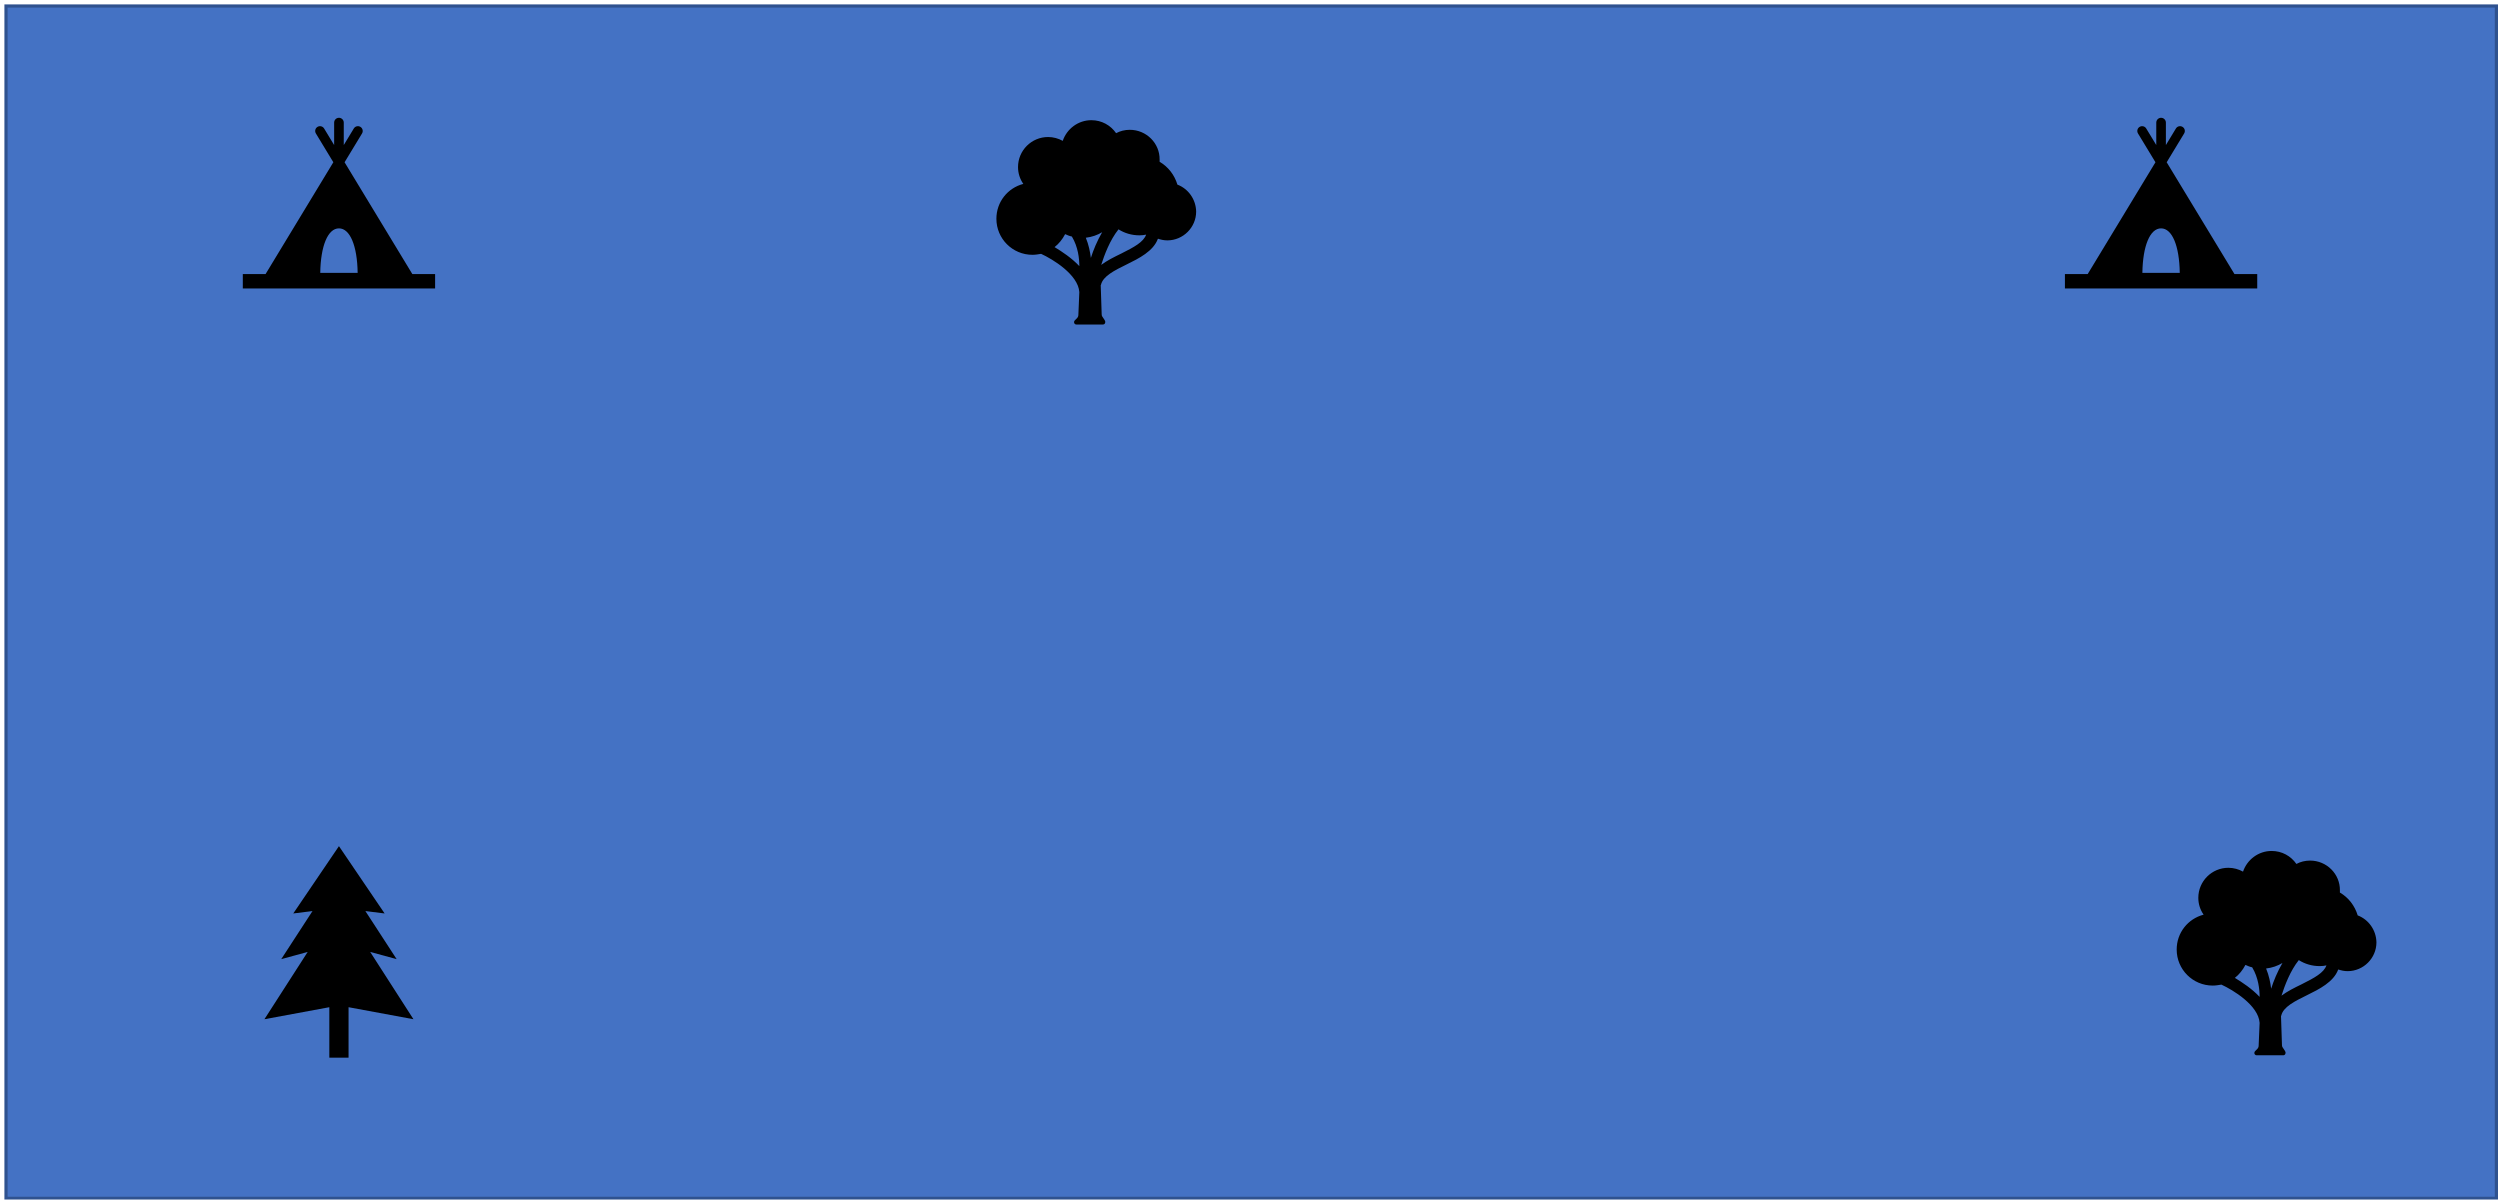
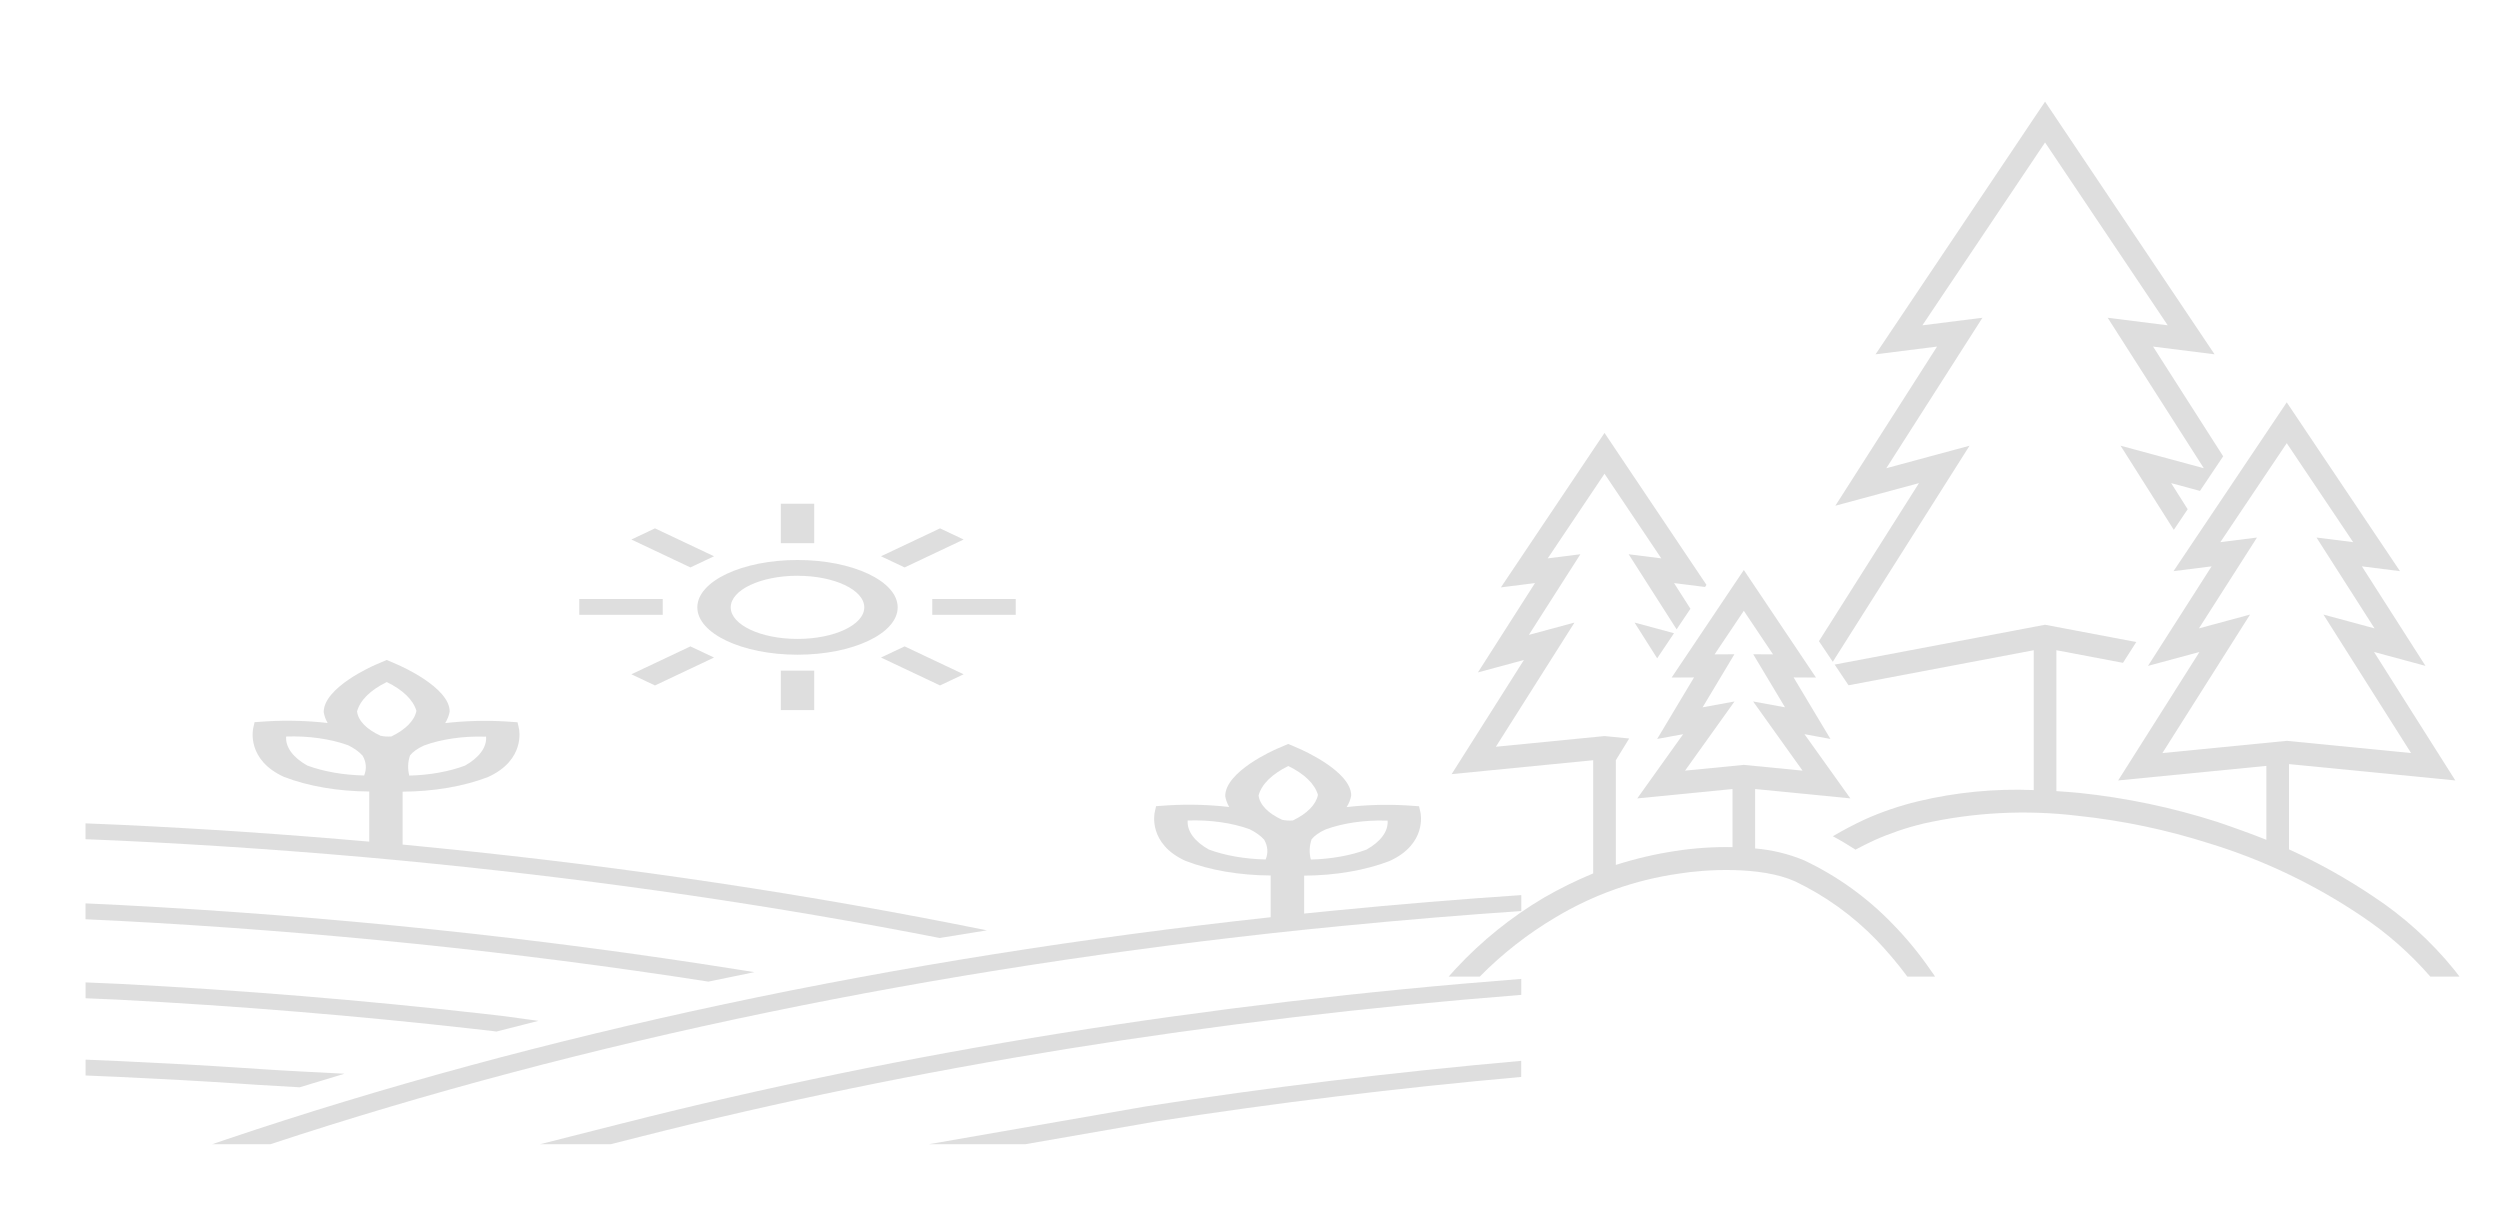
- <svg xmlns="http://www.w3.org/2000/svg" width="1040" height="499" overflow="hidden">
+ <svg xmlns="http://www.w3.org/2000/svg" width="1290" height="624" overflow="hidden">
  <defs>
    <clipPath id="clip0">
-       <rect x="120" y="55" width="1040" height="499" />
+       <rect x="-43" y="117" width="1290" height="624" />
    </clipPath>
    <clipPath id="clip1">
-       <rect x="213" y="99" width="96" height="96" />
+       <rect x="-42" y="349" width="827" height="391" />
    </clipPath>
    <clipPath id="clip2">
-       <rect x="213" y="99" width="96" height="96" />
+       <rect x="-42" y="349" width="828" height="392" />
    </clipPath>
    <clipPath id="clip3">
-       <rect x="213" y="99" width="96" height="96" />
+       <rect x="-42" y="349" width="828" height="392" />
    </clipPath>
    <clipPath id="clip4">
-       <rect x="1019" y="403" width="96" height="96" />
+       <rect x="685" y="118" width="561" height="568" />
    </clipPath>
    <clipPath id="clip5">
-       <rect x="1019" y="403" width="96" height="96" />
+       <rect x="685" y="118" width="561" height="568" />
    </clipPath>
    <clipPath id="clip6">
-       <rect x="1019" y="403" width="96" height="96" />
-     </clipPath>
-     <clipPath id="clip7">
-       <rect x="213" y="403" width="96" height="96" />
-     </clipPath>
-     <clipPath id="clip8">
-       <rect x="213" y="403" width="96" height="96" />
-     </clipPath>
-     <clipPath id="clip9">
-       <rect x="213" y="403" width="96" height="96" />
-     </clipPath>
-     <clipPath id="clip10">
-       <rect x="971" y="99" width="96" height="96" />
-     </clipPath>
-     <clipPath id="clip11">
-       <rect x="971" y="99" width="96" height="96" />
-     </clipPath>
-     <clipPath id="clip12">
-       <rect x="971" y="99" width="96" height="96" />
-     </clipPath>
-     <clipPath id="clip13">
-       <rect x="528" y="99" width="96" height="96" />
-     </clipPath>
-     <clipPath id="clip14">
-       <rect x="528" y="99" width="96" height="96" />
-     </clipPath>
-     <clipPath id="clip15">
-       <rect x="528" y="99" width="96" height="96" />
+       <rect x="685" y="118" width="561" height="568" />
    </clipPath>
  </defs>
-   <g clip-path="url(#clip0)" transform="translate(-120 -55)">
-     <rect x="122.5" y="57.5" width="1036" height="496" stroke="#2F528F" stroke-width="1.333" stroke-miterlimit="8" fill="#4472C4" />
+   <g clip-path="url(#clip0)" transform="translate(43 -117)">
    <g clip-path="url(#clip1)">
      <g clip-path="url(#clip2)">
        <g clip-path="url(#clip3)">
-           <path d="M291.526 169 263.345 122.5 270.581 110.559C271.172 109.626 270.895 108.39 269.962 107.799 269.029 107.208 267.793 107.485 267.202 108.418 267.188 108.441 267.174 108.463 267.161 108.486L263.006 115.341 263.006 106C263.006 104.895 262.111 104 261.006 104 259.901 104 259.006 104.895 259.006 106L259.006 115.341 254.851 108.486C254.297 107.53 253.074 107.204 252.118 107.758 251.162 108.312 250.836 109.535 251.39 110.491 251.403 110.514 251.417 110.537 251.431 110.559L258.667 122.5 230.485 169 221.006 169 221.006 175 301.006 175 301.006 169ZM253.226 168.5C253.4 157.226 256.41 150 261.006 150 265.602 150 268.617 157.226 268.784 168.5Z" />
+           <path d="M172.345 274.515C176.068 272.845 179.819 271.228 183.57 269.627L179.542 268.279C130.68 251.816 80.188 240.661 28.938 235.007L20.385 234.144 20.385 242.339 28.083 243.116C77.13 248.542 125.479 259.065 172.345 274.515Z" fill="#262626" fill-opacity="0.15" transform="matrix(2.11509 0 0 1 -42 349)" />
+           <path d="M96.935 211.938 105.081 213.637C147.397 222.614 188.8 235.457 228.768 252.004 232.599 250.66 236.441 249.345 240.294 248.061 197.274 229.597 152.545 215.403 106.751 205.682L98.565 203.959 97.75 203.809 97.75 176.496C105.358 176.421 112.713 173.753 118.599 168.932 127.739 160.151 126.191 144.495 126.122 143.839L125.784 140.691 122.652 140.239C117.796 139.671 112.879 139.969 108.128 141.118 108.702 139.167 109.071 137.162 109.232 135.135 109.232 122.66 97.115 111.512 96.606 111.028L93.864 108.535 91.123 111.028C90.606 111.496 78.497 122.66 78.497 135.429 78.641 137.335 78.964 139.224 79.463 141.07 74.654 139.897 69.674 139.599 64.759 140.19L61.631 140.646 61.297 143.786C61.228 144.45 59.668 160.098 68.812 168.879 74.683 173.685 82.018 176.343 89.604 176.414L89.604 202.29C69.582 198.559 49.217 195.606 28.865 193.602L20.385 192.853 20.385 201.031 28.123 201.711C51.205 203.988 74.367 207.43 96.935 211.938ZM118.115 148.095C118.305 153.549 116.471 158.88 112.966 163.063 109.08 166.146 104.332 167.945 99.379 168.211 98.947 164.735 99.01 161.215 99.567 157.756 100.308 155.837 101.467 154.106 102.959 152.69 107.142 149.423 112.373 147.794 117.671 148.108ZM93.881 119.931C97.824 123.989 100.361 129.206 101.118 134.814 100.658 139.783 98.5 144.443 95.009 148.01 94.117 148.167 93.198 148.045 92.378 147.66 88.953 144.352 86.901 139.873 86.635 135.119 87.343 129.406 89.885 124.076 93.881 119.931ZM88.358 168.15C83.307 167.929 78.453 166.13 74.477 163.006 70.979 158.821 69.147 153.494 69.333 148.042 74.744 147.647 80.112 149.24 84.432 152.523 85.947 154.094 87.157 155.934 87.999 157.948 88.899 161.276 89.021 164.767 88.358 168.15Z" fill="#262626" fill-opacity="0.15" transform="matrix(2.11509 0 0 1 -42 349)" />
+           <path d="M115.064 298.899 119.951 300.076 120.64 300.276C124.042 298.41 127.458 296.573 130.887 294.765L122.041 292.207 116.97 290.985C87.964 284.072 58.556 278.966 28.918 275.696L20.405 274.922 20.405 283.1 28.103 283.797C57.374 287.033 86.416 292.077 115.064 298.899Z" fill="#262626" fill-opacity="0.15" transform="matrix(2.11509 0 0 1 -42 349)" />
+           <path d="M62.446 327.788C65.028 328.159 68.869 328.603 72.628 329.047 76.256 326.676 79.905 324.341 83.576 322.041 79.426 321.606 68.747 320.465 63.619 319.724L58.467 318.999C49.629 317.753 40.253 316.657 28.938 315.545L20.405 314.775 20.405 322.954 28.176 323.654C39.34 324.754 48.606 325.837 57.33 327.063Z" fill="#262626" fill-opacity="0.15" transform="matrix(2.11509 0 0 1 -42 349)" />
+           <path d="M190.014 27.924 198.16 27.924 198.16 48.288 190.014 48.288Z" fill="#262626" fill-opacity="0.15" transform="matrix(2.11509 0 0 1 -42 349)" />
+           <path d="M190.014 114.042 198.16 114.042 198.16 134.406 190.014 134.406Z" fill="#262626" fill-opacity="0.15" transform="matrix(2.11509 0 0 1 -42 349)" />
+           <path d="M226.963 77.092 247.328 77.092 247.328 85.238 226.963 85.238Z" fill="#262626" fill-opacity="0.15" transform="matrix(2.11509 0 0 1 -42 349)" />
+           <path d="M140.846 77.092 161.21 77.092 161.21 85.238 140.846 85.238Z" fill="#262626" fill-opacity="0.15" transform="matrix(2.11509 0 0 1 -42 349)" />
+           <path d="M274.055 59.634 300.092 59.634 300.092 70.049 274.055 70.049Z" fill="#262626" fill-opacity="0.15" transform="matrix(1.16979 -0.553067 1.16979 0.553067 21.2483 522.624)" />
+           <path d="M196.195 137.494 222.232 137.494 222.232 147.908 196.195 147.908Z" fill="#262626" fill-opacity="0.15" transform="matrix(1.16979 -0.553067 1.16979 0.553067 -107.557 497.401)" />
+           <path d="M281.866 129.677 292.281 129.677 292.281 155.714 281.866 155.714Z" fill="#262626" fill-opacity="0.15" transform="matrix(1.16979 -0.553067 1.16979 0.553067 -69.8251 540.46)" />
+           <path d="M204.016 51.824 214.431 51.824 214.431 77.861 204.016 77.861Z" fill="#262626" fill-opacity="0.15" transform="matrix(1.16972 -0.553074 1.1698 0.553036 -16.475 479.57)" />
+           <path d="M194.087 105.831C207.583 105.831 218.524 94.89 218.524 81.393 218.524 67.897 207.583 56.956 194.087 56.956 180.59 56.956 169.649 67.897 169.649 81.393 169.649 94.89 180.59 105.831 194.087 105.831ZM194.087 65.102C203.084 65.102 210.378 72.396 210.378 81.393 210.378 90.391 203.084 97.685 194.087 97.685 185.089 97.685 177.795 90.391 177.795 81.393 177.797 72.394 185.087 65.097 194.087 65.085Z" fill="#262626" fill-opacity="0.15" transform="matrix(2.11509 0 0 1 -42 349)" />
+           <path d="M131.282 358.417 148.519 358.417 155.5 354.674C222.705 318.586 295.398 293.817 370.656 281.361L370.656 273.113C294.047 285.64 220.043 310.774 151.651 347.493Z" fill="#262626" fill-opacity="0.15" transform="matrix(2.11509 0 0 1 -42 349)" />
+           <path d="M226.116 358.417 249.67 358.417 281.581 346.662C310.736 337.073 340.487 329.401 370.644 323.695L370.644 315.394C339.571 321.209 308.919 329.086 278.893 338.973Z" fill="#262626" fill-opacity="0.15" transform="matrix(2.11509 0 0 1 -42 349)" />
+           <path d="M325.019 237.858 317.688 239.398 317.688 219.832C325.295 219.754 332.649 217.086 338.537 212.268 347.676 203.487 346.129 187.831 346.059 187.175L345.721 184.027 342.589 183.574C337.734 183.007 332.817 183.305 328.065 184.454 328.639 182.503 329.009 180.498 329.169 178.471 329.169 165.996 317.052 154.848 316.543 154.364L313.802 151.871 311.061 154.364C310.544 154.832 298.435 165.996 298.435 178.764 298.578 180.671 298.901 182.56 299.4 184.405 294.592 183.233 289.611 182.935 284.697 183.526L281.569 183.982 281.235 187.122C281.166 187.786 279.606 203.434 288.749 212.215 294.613 217.02 301.941 219.678 309.521 219.75L309.521 241.288C217.826 262.392 131.196 301.384 54.597 356.03L51.294 358.417 65.493 358.417C141.735 305.176 227.733 267.501 318.559 247.548L326.705 245.837C341.775 242.701 356.502 240.135 370.66 238.099L370.66 229.871C355.973 231.944 340.683 234.6 325.019 237.858ZM338.052 191.427C338.243 196.881 336.409 202.212 332.904 206.395 329.017 209.471 324.271 211.265 319.321 211.527 318.888 208.051 318.951 204.53 319.508 201.072 320.249 199.152 321.408 197.421 322.901 196.005 327.085 192.739 332.317 191.111 337.616 191.427ZM313.818 163.267C317.764 167.328 320.301 172.55 321.056 178.162 320.594 183.131 318.437 187.79 314.946 191.358 314.054 191.516 313.135 191.394 312.315 191.008 308.89 187.7 306.839 183.221 306.573 178.467 307.278 172.749 309.82 167.415 313.818 163.267ZM308.295 211.486C303.245 211.265 298.39 209.466 294.415 206.342 290.917 202.157 289.085 196.829 289.271 191.378 294.683 190.966 300.057 192.561 304.369 195.858 305.885 197.43 307.095 199.269 307.937 201.284 308.836 204.612 308.959 208.103 308.295 211.486Z" fill="#262626" fill-opacity="0.15" transform="matrix(2.11509 0 0 1 -42 349)" />
        </g>
      </g>
    </g>
    <g clip-path="url(#clip4)">
      <g clip-path="url(#clip5)">
        <g clip-path="url(#clip6)">
-           <path d="M1100.8 435.8C1099.6 431.8 1097 428.4 1093.4 426.3 1093.4 426 1093.4 425.7 1093.4 425.4 1093.5 418.6 1087.9 413 1081 413 1078.9 413 1077 413.5 1075.3 414.4 1073 411.1 1069.3 409 1065 409 1059.5 409 1054.8 412.6 1053.1 417.6 1051.3 416.6 1049.2 416 1047 416 1040.1 416 1034.5 421.6 1034.5 428.5 1034.5 431.1 1035.3 433.5 1036.7 435.5 1030.2 437.2 1025.5 443 1025.5 450 1025.5 458.3 1032.2 465 1040.5 465 1041.7 465 1042.9 464.8 1044.1 464.6 1048.9 466.8 1059.5 473.2 1060 480.5L1059.6 490C1059.6 490.5 1059.4 491 1059 491.4L1058.1 492.3C1057.5 493 1057.9 494 1058.8 494L1069.8 494C1070.6 494 1071 493.2 1070.7 492.5 1070.7 492.5 1070.2 491.5 1069.9 491.2 1069.6 490.8 1069.3 490.4 1069.3 489.8L1068.9 477.7C1068.9 477.6 1069 477.5 1069 477.5 1069.8 473.9 1074.6 471.5 1079.7 469 1084.8 466.5 1090.8 463.5 1092.7 458.3 1093.9 458.7 1095.2 459 1096.6 459 1103.2 459 1108.6 453.6 1108.6 447 1108.5 441.9 1105.3 437.5 1100.8 435.8ZM1064.8 466.3C1064.5 463.8 1063.9 460.8 1062.7 457.9 1065.2 457.6 1067.5 456.8 1069.5 455.6 1067.4 459.2 1065.8 463.1 1064.8 466.3ZM1049.7 461.8C1051.5 460.4 1053 458.5 1054.1 456.4 1055 456.8 1055.9 457.2 1056.9 457.4 1059.5 461.7 1060 466.6 1060 469.7 1056.8 466.3 1052.7 463.6 1049.7 461.8ZM1077.4 464.5C1074.5 465.9 1071.5 467.4 1069.1 469.2 1070.4 465.1 1072.7 458.9 1076.3 454.4 1078.8 456 1081.8 456.9 1085 456.9 1086 456.9 1086.9 456.8 1087.8 456.6 1086.7 459.7 1082.8 461.8 1077.4 464.5Z" />
-         </g>
-       </g>
-     </g>
-     <g clip-path="url(#clip7)">
-       <g clip-path="url(#clip8)">
-         <g clip-path="url(#clip9)">
-           <path d="M292 479 274 451 285 454 272 434 280 435 261 407 242 435 250 434 237 454 248 451 230 479 257 474 257 495 265 495 265 474Z" />
-         </g>
-       </g>
-     </g>
-     <g clip-path="url(#clip10)">
-       <g clip-path="url(#clip11)">
-         <g clip-path="url(#clip12)">
-           <path d="M1049.53 169 1021.34 122.5 1028.58 110.559C1029.17 109.626 1028.9 108.39 1027.96 107.799 1027.03 107.208 1025.79 107.485 1025.2 108.418 1025.19 108.441 1025.17 108.463 1025.16 108.486L1021.01 115.341 1021.01 106C1021.01 104.895 1020.11 104 1019.01 104 1017.9 104 1017.01 104.895 1017.01 106L1017.01 115.341 1012.85 108.486C1012.3 107.53 1011.07 107.204 1010.12 107.758 1009.16 108.312 1008.84 109.535 1009.39 110.491 1009.4 110.514 1009.42 110.537 1009.43 110.559L1016.67 122.5 988.485 169 979.006 169 979.006 175 1059.01 175 1059.01 169ZM1011.23 168.5C1011.4 157.226 1014.41 150 1019.01 150 1023.6 150 1026.62 157.226 1026.78 168.5Z" />
-         </g>
-       </g>
-     </g>
-     <g clip-path="url(#clip13)">
-       <g clip-path="url(#clip14)">
-         <g clip-path="url(#clip15)">
-           <path d="M609.8 131.8C608.6 127.8 606 124.4 602.4 122.3 602.4 122 602.4 121.7 602.4 121.4 602.5 114.6 596.9 109 590 109 587.9 109 586 109.5 584.3 110.4 582 107.1 578.3 105 574 105 568.5 105 563.8 108.6 562.1 113.6 560.3 112.6 558.2 112 556 112 549.1 112 543.5 117.6 543.5 124.5 543.5 127.1 544.3 129.5 545.7 131.5 539.2 133.2 534.5 139 534.5 146 534.5 154.3 541.2 161 549.5 161 550.7 161 551.9 160.8 553.1 160.6 557.9 162.8 568.5 169.2 569 176.5L568.6 186C568.6 186.5 568.4 187 568 187.4L567.1 188.3C566.5 189 566.9 190 567.8 190L578.8 190C579.6 190 580 189.2 579.7 188.5 579.7 188.5 579.2 187.5 578.9 187.2 578.6 186.8 578.3 186.4 578.3 185.8L577.9 173.7C577.9 173.6 578 173.5 578 173.5 578.8 169.9 583.6 167.5 588.7 165 593.8 162.5 599.8 159.5 601.7 154.3 602.9 154.7 604.2 155 605.6 155 612.2 155 617.6 149.6 617.6 143 617.5 137.9 614.3 133.5 609.8 131.8ZM573.8 162.3C573.5 159.8 572.9 156.8 571.7 153.9 574.2 153.6 576.5 152.8 578.5 151.6 576.4 155.2 574.8 159.1 573.8 162.3ZM558.7 157.8C560.5 156.4 562 154.5 563.1 152.4 564 152.8 564.9 153.2 565.9 153.4 568.5 157.7 569 162.6 569 165.7 565.8 162.3 561.7 159.6 558.7 157.8ZM586.4 160.5C583.5 161.9 580.5 163.4 578.1 165.2 579.4 161.1 581.7 154.9 585.3 150.4 587.8 152 590.8 152.9 594 152.9 595 152.9 595.9 152.8 596.8 152.6 595.7 155.7 591.8 157.8 586.4 160.5Z" />
+           <path d="M538.288 493.121C526.368 478.645 512.303 466.078 496.583 455.857 482.777 446.695 468.245 438.679 453.131 431.888L453.131 388.427 538.95 396.757 496.993 331.282 523.553 338.374 490.739 287.654 510.393 290.096 451.961 204.064 393.53 290.094 413.184 287.652 380.37 338.372 406.929 331.282 364.971 396.759 441.442 389.338 441.442 427.018C433.995 424.086 425.67 421.089 415.955 417.84 392.799 410.527 368.959 405.588 344.803 403.101 341.225 402.77 337.24 402.469 333.093 402.202L333.093 330.392 367.454 336.82 374.317 326.214 327.25 317.409 218.68 337.71 225.846 348.261 321.406 330.392 321.406 401.664C301.307 400.843 281.19 402.778 261.616 407.413 252.257 409.637 243.12 412.712 234.322 416.601 228.307 419.345 222.872 422.236 217.739 425.191 221.764 427.295 225.644 429.62 229.415 432.023 232.522 430.397 235.749 428.795 239.174 427.231 247.331 423.637 255.798 420.796 264.472 418.742 290.485 412.995 317.275 411.639 343.734 414.732 366.995 417.123 389.952 421.876 412.25 428.917 439.915 437.31 466.204 449.701 490.284 465.698 503.541 474.386 515.567 484.82 526.039 496.719L541.1 496.719ZM387.8 382.798 433.031 312.217 406.655 319.258 436.604 272.966 417.692 275.314 451.961 224.867 486.23 275.315 467.318 272.967 497.267 319.259 470.889 312.217 516.12 382.798 451.961 376.571Z" fill="#262626" fill-opacity="0.15" transform="matrix(1 0 0 1.01248 685 118)" />
+           <path d="M268.266 493.543C262.375 485.063 255.757 477.113 248.486 469.783 235.389 456.384 219.985 445.456 203.012 437.522 194.926 434.184 186.369 432.129 177.65 431.429L177.65 401.134 226.786 405.904 203.105 373.182 216.511 375.61 197.496 344.255 209.04 344.32 171.809 289.505 134.573 344.32 146.118 344.255 127.102 375.612 140.507 373.184 116.83 405.907 165.965 401.137 165.965 430.754C156.098 430.555 146.232 431.21 136.478 432.713 126.072 434.268 115.805 436.64 105.772 439.808L105.772 386.447 112.663 375.376 99.928 374.143 43.87 379.584 84.434 316.296 60.892 322.579 87.474 281.487 70.628 283.58 99.928 240.447 129.226 283.579 112.386 281.487 137.135 319.745 144.265 309.251 135.806 296.174 151.799 298.16 152.532 297.082 99.928 219.646 46.467 298.361 64.056 296.176 34.609 341.699 58.335 335.365 21.042 393.543 94.084 386.452 94.084 444.135C85.373 447.698 76.9 451.818 68.717 456.469 51.841 466.318 36.474 478.551 23.092 492.788 21.973 494.024 19.518 496.719 19.518 496.719L35.562 496.719C47.194 485.08 60.265 474.976 74.458 466.65 94.06 455.004 115.79 447.386 138.374 444.242 151.265 442.126 180.387 440.231 198.254 448.195 213.833 455.541 227.986 465.59 240.057 477.876 245.824 483.813 251.213 490.106 256.19 496.719L270.517 496.719C270.517 496.719 269.341 495.015 268.266 493.543ZM167.01 356.507 150.546 359.487 166.947 332.451 156.726 332.509 171.809 310.303 186.886 332.506 176.665 332.447 193.066 359.484 176.603 356.503 202.123 391.766 171.809 388.823 141.483 391.766Z" fill="#262626" fill-opacity="0.15" transform="matrix(1 0 0 1.01248 685 118)" />
+           <path d="M419.158 231.56 382.985 175.643 414.72 179.587 327.25 50.813 239.783 179.587 271.518 175.643 219.05 256.748 262.188 245.231 210.574 325.777 217.715 336.293 288.291 226.164 245.336 237.634 294.939 160.957 263.945 164.806 327.25 71.615 390.555 164.806 359.566 160.957 409.086 237.506C409.132 237.576 409.103 237.616 409.023 237.595L366.214 226.164 393.693 269.049 400.837 258.53 392.314 245.229 407.177 249.197Z" fill="#262626" fill-opacity="0.15" transform="matrix(1 0 0 1.01248 685 118)" />
+           <path d="M115.426 316.293 127.102 334.514 135.785 321.728 115.426 316.293Z" fill="#262626" fill-opacity="0.15" transform="matrix(1 0 0 1.01248 685 118)" />
        </g>
      </g>
    </g>
  </g>
</svg>
